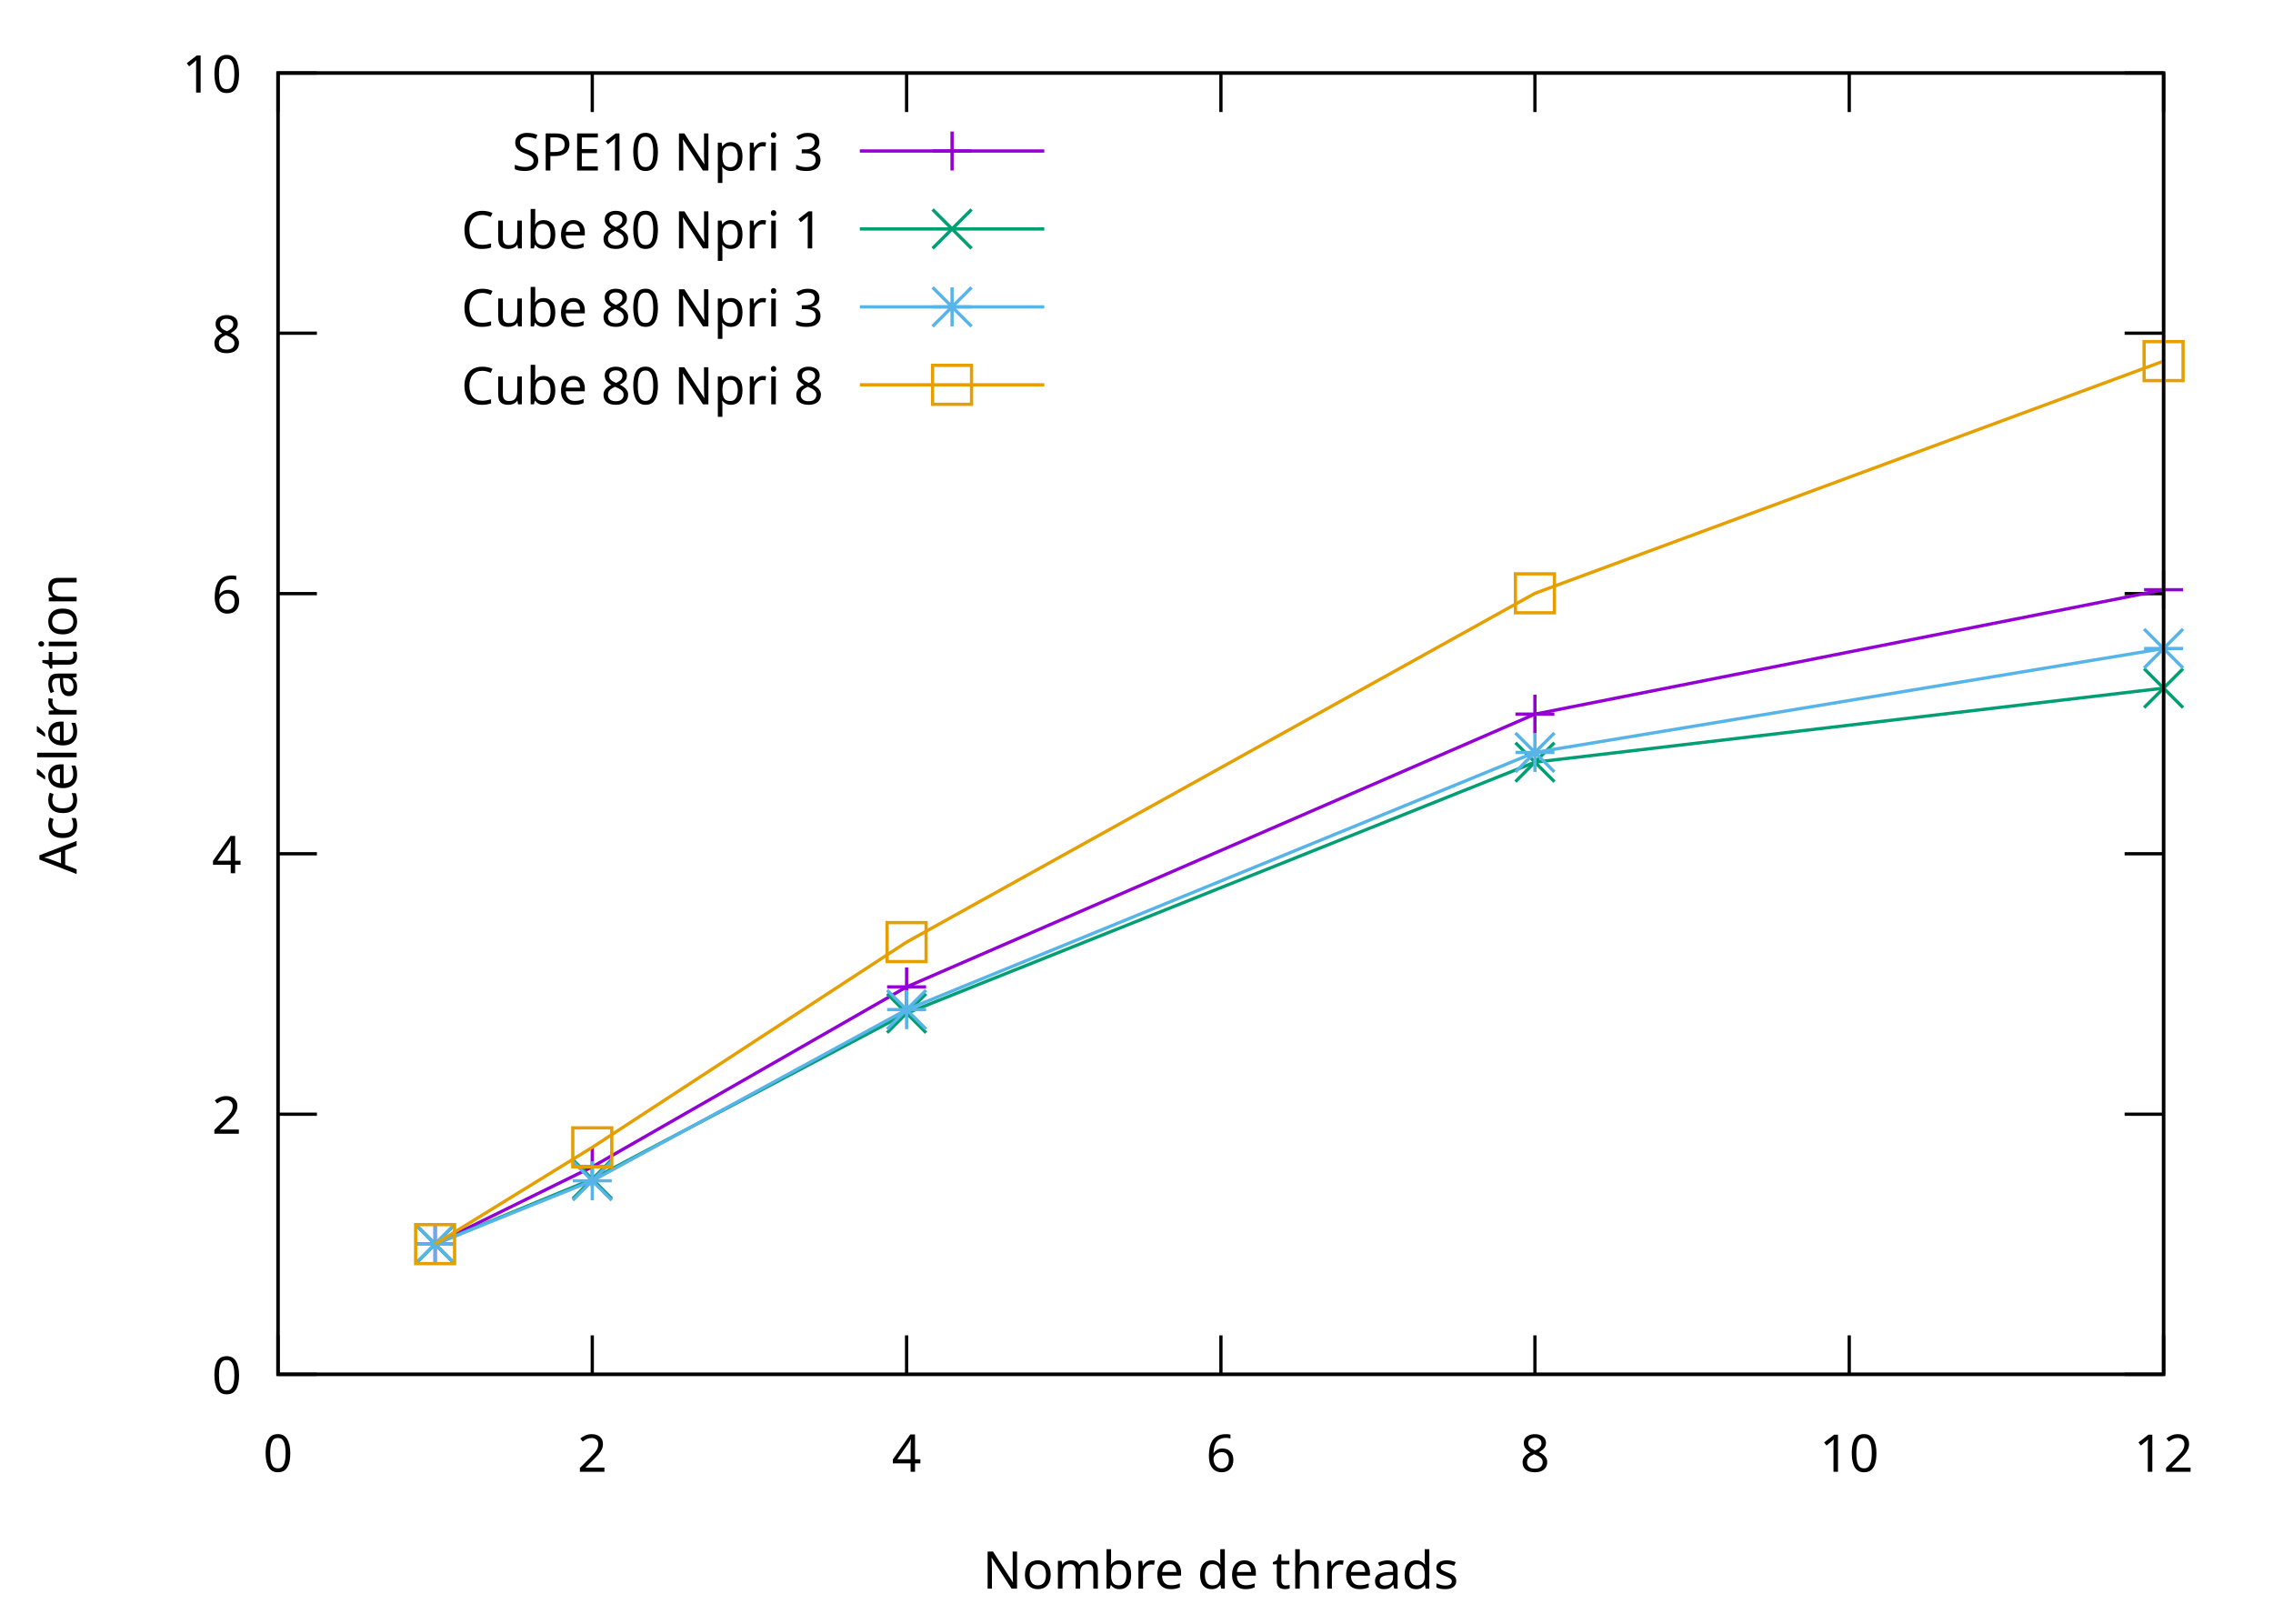
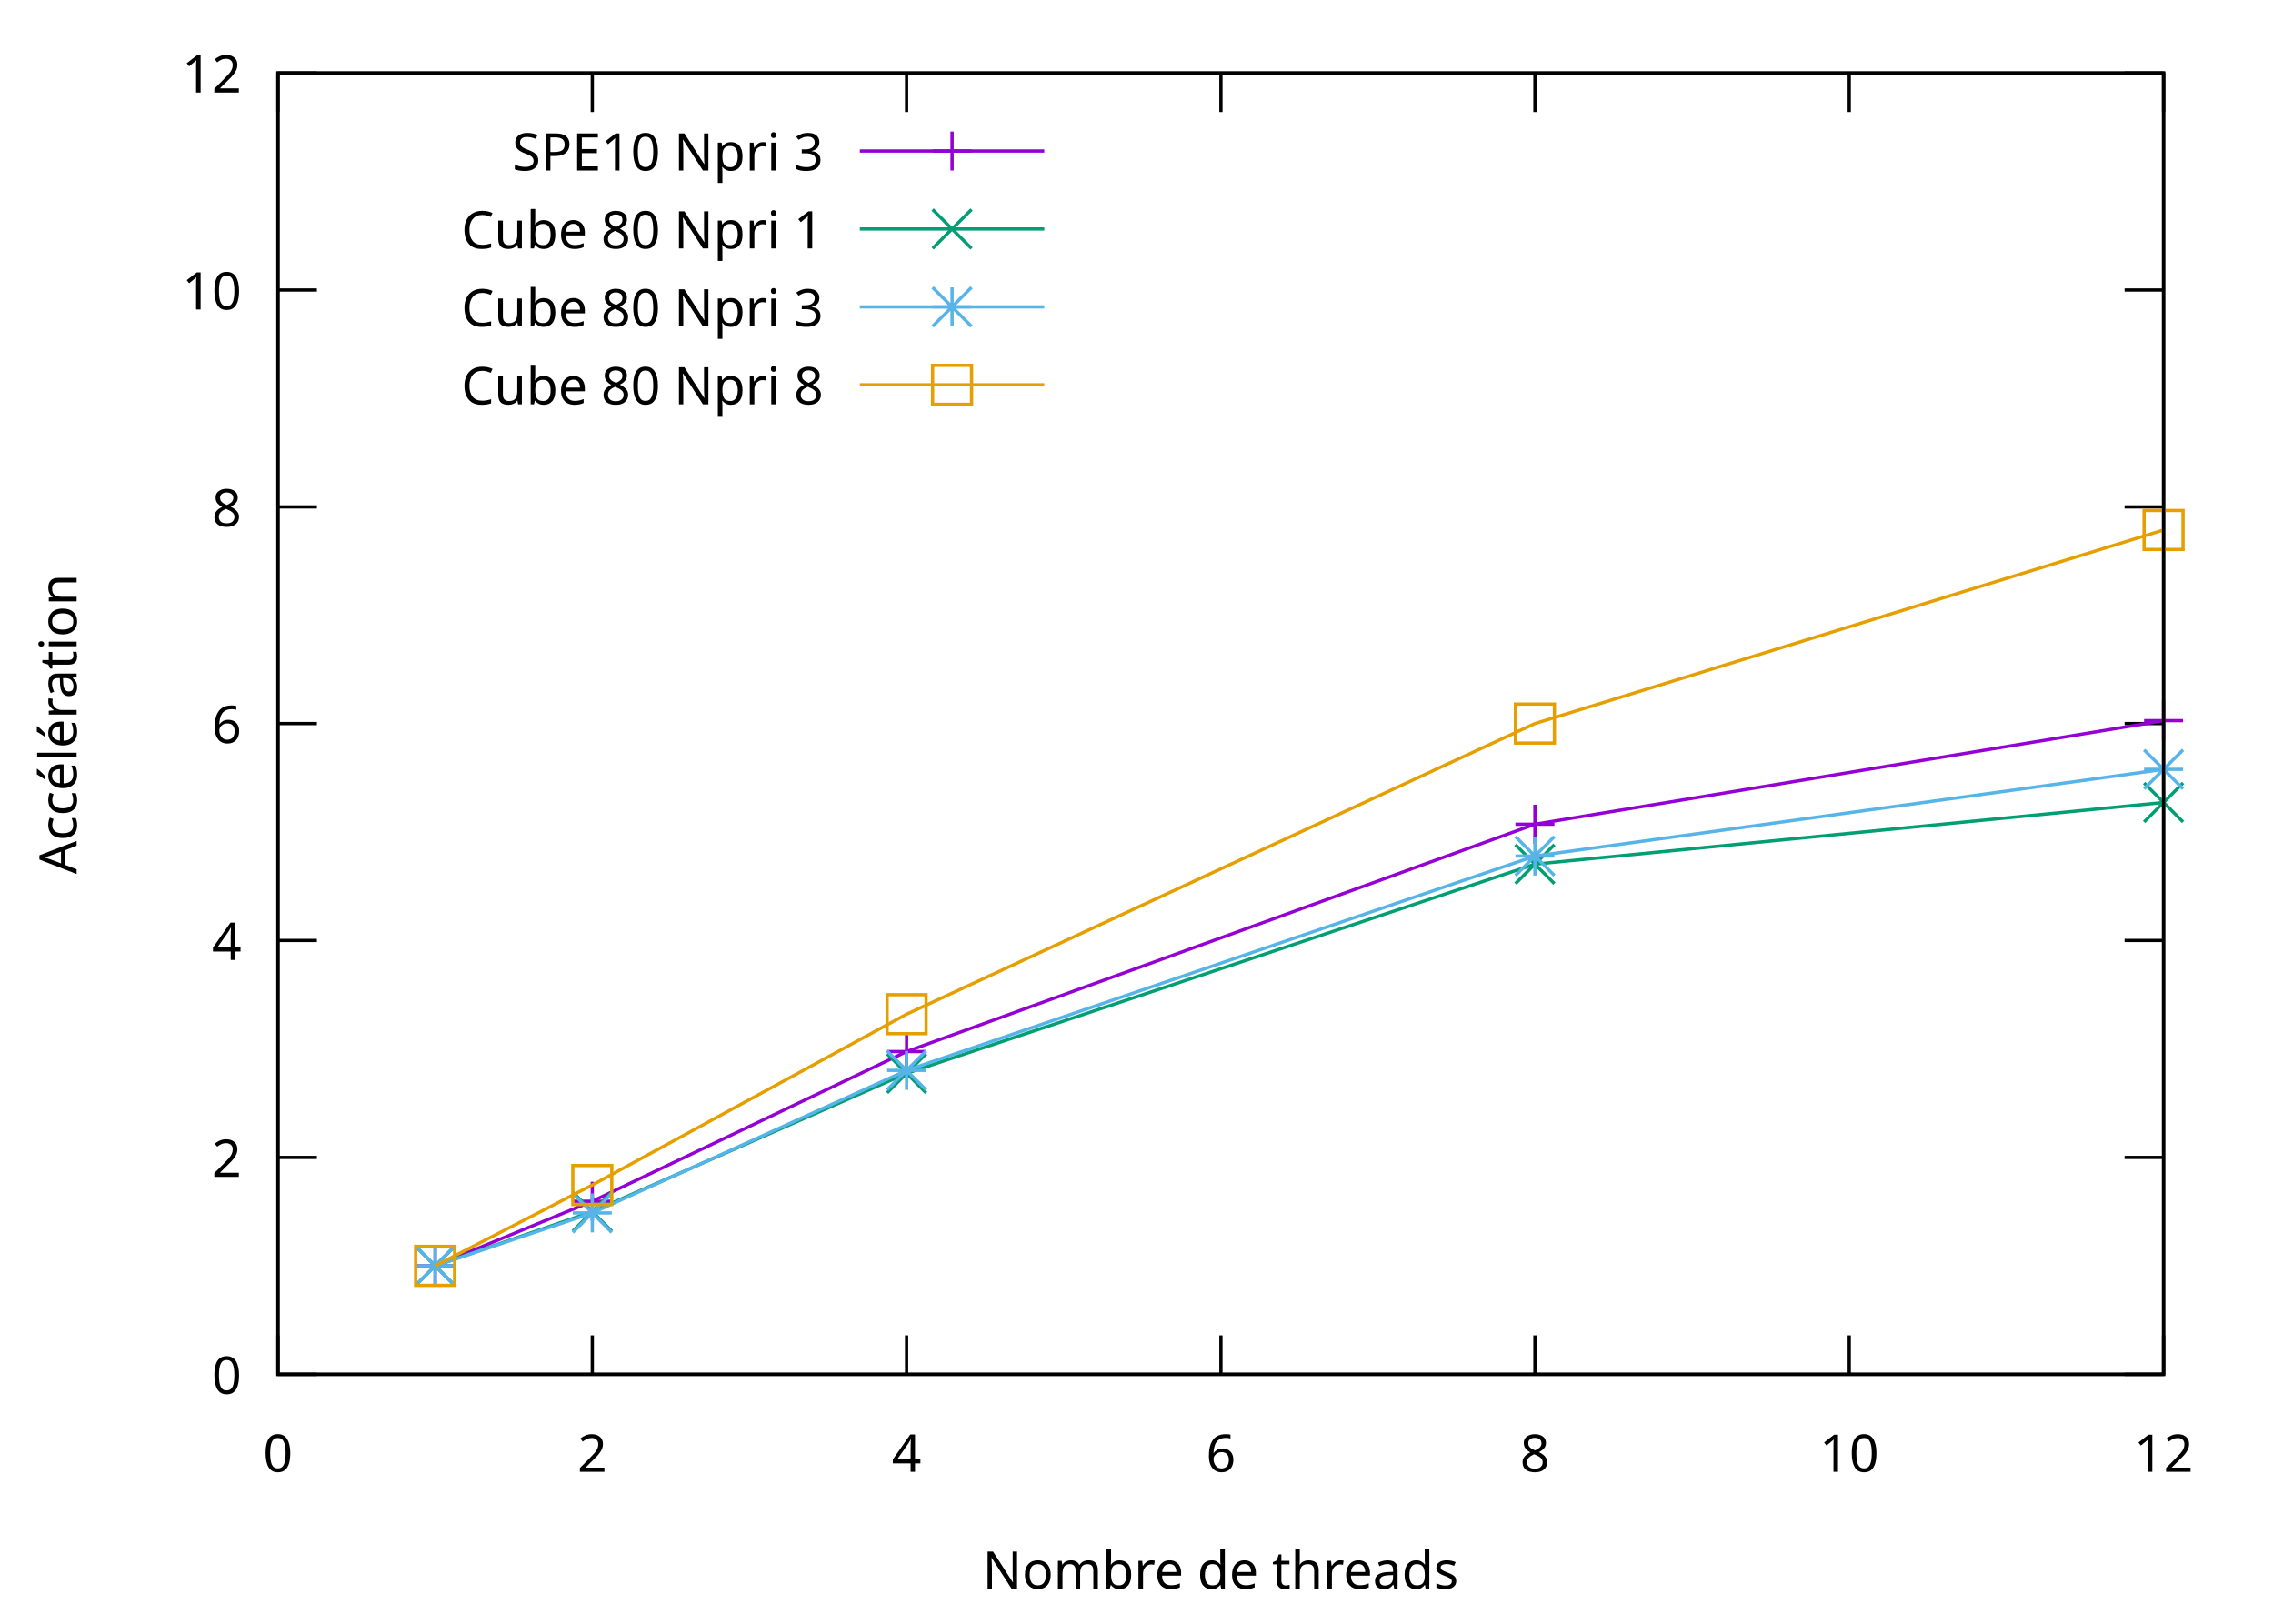
<svg xmlns="http://www.w3.org/2000/svg" xmlns:xlink="http://www.w3.org/1999/xlink" width="700" height="500" viewBox="0 0 700 500">
  <g id="gnuplot_canvas">
    <rect x="0" y="0" width="700" height="500" fill="none" />
    <defs>
      <circle id="gpDot" r="0.5" stroke-width="0.5" />
      <path id="gpPt0" stroke-width="0.167" stroke="currentColor" d="M-1,0 h2 M0,-1 v2" />
      <path id="gpPt1" stroke-width="0.167" stroke="currentColor" d="M-1,-1 L1,1 M1,-1 L-1,1" />
      <path id="gpPt2" stroke-width="0.167" stroke="currentColor" d="M-1,0 L1,0 M0,-1 L0,1 M-1,-1 L1,1 M-1,1 L1,-1" />
      <rect id="gpPt3" stroke-width="0.167" stroke="currentColor" x="-1" y="-1" width="2" height="2" />
      <rect id="gpPt4" stroke-width="0.167" stroke="currentColor" fill="currentColor" x="-1" y="-1" width="2" height="2" />
      <circle id="gpPt5" stroke-width="0.167" stroke="currentColor" cx="0" cy="0" r="1" />
      <use xlink:href="#gpPt5" id="gpPt6" fill="currentColor" stroke="none" />
      <path id="gpPt7" stroke-width="0.167" stroke="currentColor" d="M0,-1.33 L-1.33,0.67 L1.33,0.67 z" />
      <use xlink:href="#gpPt7" id="gpPt8" fill="currentColor" stroke="none" />
      <use xlink:href="#gpPt7" id="gpPt9" stroke="currentColor" transform="rotate(180)" />
      <use xlink:href="#gpPt9" id="gpPt10" fill="currentColor" stroke="none" />
      <use xlink:href="#gpPt3" id="gpPt11" stroke="currentColor" transform="rotate(45)" />
      <use xlink:href="#gpPt11" id="gpPt12" fill="currentColor" stroke="none" />
      <path id="gpPt13" stroke-width="0.167" stroke="currentColor" d="M0,1.330 L1.265,0.411 L0.782,-1.067 L-0.782,-1.076 L-1.265,0.411 z" />
      <use xlink:href="#gpPt13" id="gpPt14" fill="currentColor" stroke="none" />
      <filter id="textbox" filterUnits="objectBoundingBox" x="0" y="0" height="1" width="1">
        <feFlood flood-color="white" flood-opacity="1" result="bgnd" />
        <feComposite in="SourceGraphic" in2="bgnd" operator="atop" />
      </filter>
      <filter id="greybox" filterUnits="objectBoundingBox" x="0" y="0" height="1" width="1">
        <feFlood flood-color="lightgrey" flood-opacity="1" result="grey" />
        <feComposite in="SourceGraphic" in2="grey" operator="atop" />
      </filter>
    </defs>
    <g fill="none" color="white" stroke="currentColor" stroke-width="1.00" stroke-linecap="butt" stroke-linejoin="miter">
</g>
    <g fill="none" color="black" stroke="currentColor" stroke-width="1.00" stroke-linecap="butt" stroke-linejoin="miter">
      <path stroke="black" d="M85.6,423.2 L97.6,423.2 M666.3,423.2 L654.3,423.2  " />
      <g transform="translate(74.4,429.2)" stroke="none" fill="black" font-family="Verdana" font-size="16.00" text-anchor="end">
        <text>
          <tspan font-family="Verdana"> 0</tspan>
        </text>
      </g>
    </g>
    <g fill="none" color="black" stroke="currentColor" stroke-width="1.00" stroke-linecap="butt" stroke-linejoin="miter">
-       <path stroke="black" d="M85.6,343.1 L97.6,343.1 M666.3,343.1 L654.3,343.1  " />
-       <g transform="translate(74.4,349.1)" stroke="none" fill="black" font-family="Verdana" font-size="16.00" text-anchor="end">
+       <path stroke="black" d="M85.6,356.4 L97.6,356.4 M666.3,356.4 L654.3,356.4  " />
+       <g transform="translate(74.4,362.4)" stroke="none" fill="black" font-family="Verdana" font-size="16.00" text-anchor="end">
        <text>
          <tspan font-family="Verdana"> 2</tspan>
        </text>
      </g>
    </g>
    <g fill="none" color="black" stroke="currentColor" stroke-width="1.00" stroke-linecap="butt" stroke-linejoin="miter">
-       <path stroke="black" d="M85.6,262.9 L97.6,262.9 M666.3,262.9 L654.3,262.9  " />
-       <g transform="translate(74.4,268.9)" stroke="none" fill="black" font-family="Verdana" font-size="16.00" text-anchor="end">
+       <path stroke="black" d="M85.6,289.6 L97.6,289.6 M666.3,289.6 L654.3,289.6  " />
+       <g transform="translate(74.4,295.6)" stroke="none" fill="black" font-family="Verdana" font-size="16.00" text-anchor="end">
        <text>
          <tspan font-family="Verdana"> 4</tspan>
        </text>
      </g>
    </g>
    <g fill="none" color="black" stroke="currentColor" stroke-width="1.00" stroke-linecap="butt" stroke-linejoin="miter">
-       <path stroke="black" d="M85.6,182.8 L97.6,182.8 M666.3,182.8 L654.3,182.8  " />
-       <g transform="translate(74.4,188.8)" stroke="none" fill="black" font-family="Verdana" font-size="16.00" text-anchor="end">
+       <path stroke="black" d="M85.6,222.8 L97.6,222.8 M666.3,222.8 L654.3,222.8  " />
+       <g transform="translate(74.4,228.8)" stroke="none" fill="black" font-family="Verdana" font-size="16.00" text-anchor="end">
        <text>
          <tspan font-family="Verdana"> 6</tspan>
        </text>
      </g>
    </g>
    <g fill="none" color="black" stroke="currentColor" stroke-width="1.00" stroke-linecap="butt" stroke-linejoin="miter">
-       <path stroke="black" d="M85.6,102.6 L97.6,102.6 M666.3,102.6 L654.3,102.6  " />
-       <g transform="translate(74.4,108.6)" stroke="none" fill="black" font-family="Verdana" font-size="16.00" text-anchor="end">
+       <path stroke="black" d="M85.6,156.1 L97.6,156.1 M666.3,156.1 L654.3,156.1  " />
+       <g transform="translate(74.4,162.1)" stroke="none" fill="black" font-family="Verdana" font-size="16.00" text-anchor="end">
        <text>
          <tspan font-family="Verdana"> 8</tspan>
+         </text>
+       </g>
+     </g>
+     <g fill="none" color="black" stroke="currentColor" stroke-width="1.00" stroke-linecap="butt" stroke-linejoin="miter">
+       <path stroke="black" d="M85.6,89.3 L97.6,89.3 M666.3,89.3 L654.3,89.3  " />
+       <g transform="translate(74.4,95.3)" stroke="none" fill="black" font-family="Verdana" font-size="16.00" text-anchor="end">
+         <text>
+           <tspan font-family="Verdana"> 10</tspan>
        </text>
      </g>
    </g>
    <g fill="none" color="black" stroke="currentColor" stroke-width="1.00" stroke-linecap="butt" stroke-linejoin="miter">
      <path stroke="black" d="M85.6,22.5 L97.6,22.5 M666.3,22.5 L654.3,22.5  " />
      <g transform="translate(74.4,28.5)" stroke="none" fill="black" font-family="Verdana" font-size="16.00" text-anchor="end">
        <text>
-           <tspan font-family="Verdana"> 10</tspan>
+           <tspan font-family="Verdana"> 12</tspan>
        </text>
      </g>
    </g>
    <g fill="none" color="black" stroke="currentColor" stroke-width="1.00" stroke-linecap="butt" stroke-linejoin="miter">
      <path stroke="black" d="M85.6,423.2 L85.6,411.2 M85.6,22.5 L85.6,34.5  " />
      <g transform="translate(85.6,453.2)" stroke="none" fill="black" font-family="Verdana" font-size="16.00" text-anchor="middle">
        <text>
          <tspan font-family="Verdana"> 0</tspan>
        </text>
      </g>
    </g>
    <g fill="none" color="black" stroke="currentColor" stroke-width="1.00" stroke-linecap="butt" stroke-linejoin="miter">
      <path stroke="black" d="M182.4,423.2 L182.4,411.2 M182.4,22.5 L182.4,34.5  " />
      <g transform="translate(182.4,453.2)" stroke="none" fill="black" font-family="Verdana" font-size="16.00" text-anchor="middle">
        <text>
          <tspan font-family="Verdana"> 2</tspan>
        </text>
      </g>
    </g>
    <g fill="none" color="black" stroke="currentColor" stroke-width="1.00" stroke-linecap="butt" stroke-linejoin="miter">
      <path stroke="black" d="M279.2,423.2 L279.2,411.2 M279.2,22.5 L279.2,34.5  " />
      <g transform="translate(279.2,453.2)" stroke="none" fill="black" font-family="Verdana" font-size="16.00" text-anchor="middle">
        <text>
          <tspan font-family="Verdana"> 4</tspan>
        </text>
      </g>
    </g>
    <g fill="none" color="black" stroke="currentColor" stroke-width="1.00" stroke-linecap="butt" stroke-linejoin="miter">
      <path stroke="black" d="M376.0,423.2 L376.0,411.2 M376.0,22.5 L376.0,34.5  " />
      <g transform="translate(376.0,453.2)" stroke="none" fill="black" font-family="Verdana" font-size="16.00" text-anchor="middle">
        <text>
          <tspan font-family="Verdana"> 6</tspan>
        </text>
      </g>
    </g>
    <g fill="none" color="black" stroke="currentColor" stroke-width="1.00" stroke-linecap="butt" stroke-linejoin="miter">
      <path stroke="black" d="M472.7,423.2 L472.7,411.2 M472.7,22.5 L472.7,34.5  " />
      <g transform="translate(472.7,453.2)" stroke="none" fill="black" font-family="Verdana" font-size="16.00" text-anchor="middle">
        <text>
          <tspan font-family="Verdana"> 8</tspan>
        </text>
      </g>
    </g>
    <g fill="none" color="black" stroke="currentColor" stroke-width="1.00" stroke-linecap="butt" stroke-linejoin="miter">
      <path stroke="black" d="M569.5,423.2 L569.5,411.2 M569.5,22.5 L569.5,34.5  " />
      <g transform="translate(569.5,453.2)" stroke="none" fill="black" font-family="Verdana" font-size="16.00" text-anchor="middle">
        <text>
          <tspan font-family="Verdana"> 10</tspan>
        </text>
      </g>
    </g>
    <g fill="none" color="black" stroke="currentColor" stroke-width="1.00" stroke-linecap="butt" stroke-linejoin="miter">
      <path stroke="black" d="M666.3,423.2 L666.3,411.2 M666.3,22.5 L666.3,34.5  " />
      <g transform="translate(666.3,453.2)" stroke="none" fill="black" font-family="Verdana" font-size="16.00" text-anchor="middle">
        <text>
          <tspan font-family="Verdana"> 12</tspan>
        </text>
      </g>
    </g>
    <g fill="none" color="black" stroke="currentColor" stroke-width="1.00" stroke-linecap="butt" stroke-linejoin="miter">
</g>
    <g fill="none" color="black" stroke="currentColor" stroke-width="1.00" stroke-linecap="butt" stroke-linejoin="miter">
      <path stroke="black" d="M85.6,22.5 L85.6,423.2 L666.3,423.2 L666.3,22.5 L85.6,22.5 Z  " />
    </g>
    <g fill="none" color="black" stroke="currentColor" stroke-width="1.00" stroke-linecap="butt" stroke-linejoin="miter">
      <g transform="translate(23.6,222.9) rotate(270)" stroke="none" fill="black" font-family="Verdana" font-size="16.00" text-anchor="middle">
        <text>
          <tspan font-family="Verdana">Accélération</tspan>
        </text>
      </g>
    </g>
    <g fill="none" color="black" stroke="currentColor" stroke-width="1.00" stroke-linecap="butt" stroke-linejoin="miter">
      <g transform="translate(375.9,489.2)" stroke="none" fill="black" font-family="Verdana" font-size="16.00" text-anchor="middle">
        <text>
          <tspan font-family="Verdana">Nombre de threads</tspan>
        </text>
      </g>
    </g>
    <g fill="none" color="black" stroke="currentColor" stroke-width="1.00" stroke-linecap="butt" stroke-linejoin="miter">
</g>
    <g id="gnuplot_plot_1">
      <g fill="none" color="black" stroke="currentColor" stroke-width="1.00" stroke-linecap="butt" stroke-linejoin="miter">
        <g transform="translate(253.6,52.5)" stroke="none" fill="black" font-family="Verdana" font-size="16.00" text-anchor="end">
          <text>
            <tspan font-family="Verdana">SPE10 Npri 3</tspan>
          </text>
        </g>
      </g>
      <g fill="none" color="black" stroke="currentColor" stroke-width="1.00" stroke-linecap="butt" stroke-linejoin="miter">
-         <path stroke="rgb(148,   0, 211)" d="M264.8,46.5 L321.6,46.5 M134.0,383.1 L182.4,359.3 L279.2,303.9 L472.7,219.9 L666.3,181.6  " />
-         <use xlink:href="#gpPt0" transform="translate(134.0,383.1) scale(6.00)" color="rgb(148,   0, 211)" />
-         <use xlink:href="#gpPt0" transform="translate(182.4,359.3) scale(6.00)" color="rgb(148,   0, 211)" />
-         <use xlink:href="#gpPt0" transform="translate(279.2,303.9) scale(6.00)" color="rgb(148,   0, 211)" />
-         <use xlink:href="#gpPt0" transform="translate(472.7,219.9) scale(6.00)" color="rgb(148,   0, 211)" />
-         <use xlink:href="#gpPt0" transform="translate(666.3,181.6) scale(6.00)" color="rgb(148,   0, 211)" />
+         <path stroke="rgb(148,   0, 211)" d="M264.8,46.5 L321.6,46.5 M134.0,389.8 L182.4,369.9 L279.2,323.8 L472.7,253.8 L666.3,221.9  " />
+         <use xlink:href="#gpPt0" transform="translate(134.0,389.8) scale(6.00)" color="rgb(148,   0, 211)" />
+         <use xlink:href="#gpPt0" transform="translate(182.4,369.9) scale(6.00)" color="rgb(148,   0, 211)" />
+         <use xlink:href="#gpPt0" transform="translate(279.2,323.8) scale(6.00)" color="rgb(148,   0, 211)" />
+         <use xlink:href="#gpPt0" transform="translate(472.7,253.8) scale(6.00)" color="rgb(148,   0, 211)" />
+         <use xlink:href="#gpPt0" transform="translate(666.3,221.9) scale(6.00)" color="rgb(148,   0, 211)" />
        <use xlink:href="#gpPt0" transform="translate(293.2,46.5) scale(6.00)" color="rgb(148,   0, 211)" />
      </g>
    </g>
    <g id="gnuplot_plot_2">
      <g fill="none" color="black" stroke="currentColor" stroke-width="1.00" stroke-linecap="butt" stroke-linejoin="miter">
        <g transform="translate(253.6,76.5)" stroke="none" fill="black" font-family="Verdana" font-size="16.00" text-anchor="end">
          <text>
            <tspan font-family="Verdana">Cube 80 Npri 1</tspan>
          </text>
        </g>
      </g>
      <g fill="none" color="black" stroke="currentColor" stroke-width="1.00" stroke-linecap="butt" stroke-linejoin="miter">
-         <path stroke="rgb(  0, 158, 115)" d="M264.8,70.5 L321.6,70.5 M134.0,383.1 L182.4,363.1 L279.2,312.0 L472.7,234.7 L666.3,211.9  " />
-         <use xlink:href="#gpPt1" transform="translate(134.0,383.1) scale(6.00)" color="rgb(  0, 158, 115)" />
-         <use xlink:href="#gpPt1" transform="translate(182.4,363.1) scale(6.00)" color="rgb(  0, 158, 115)" />
-         <use xlink:href="#gpPt1" transform="translate(279.2,312.0) scale(6.00)" color="rgb(  0, 158, 115)" />
-         <use xlink:href="#gpPt1" transform="translate(472.7,234.7) scale(6.00)" color="rgb(  0, 158, 115)" />
-         <use xlink:href="#gpPt1" transform="translate(666.3,211.9) scale(6.00)" color="rgb(  0, 158, 115)" />
+         <path stroke="rgb(  0, 158, 115)" d="M264.8,70.5 L321.6,70.5 M134.0,389.8 L182.4,373.1 L279.2,330.5 L472.7,266.1 L666.3,247.1  " />
+         <use xlink:href="#gpPt1" transform="translate(134.0,389.8) scale(6.00)" color="rgb(  0, 158, 115)" />
+         <use xlink:href="#gpPt1" transform="translate(182.4,373.1) scale(6.00)" color="rgb(  0, 158, 115)" />
+         <use xlink:href="#gpPt1" transform="translate(279.2,330.5) scale(6.00)" color="rgb(  0, 158, 115)" />
+         <use xlink:href="#gpPt1" transform="translate(472.7,266.1) scale(6.00)" color="rgb(  0, 158, 115)" />
+         <use xlink:href="#gpPt1" transform="translate(666.3,247.1) scale(6.00)" color="rgb(  0, 158, 115)" />
        <use xlink:href="#gpPt1" transform="translate(293.2,70.5) scale(6.00)" color="rgb(  0, 158, 115)" />
      </g>
    </g>
    <g id="gnuplot_plot_3">
      <g fill="none" color="black" stroke="currentColor" stroke-width="1.00" stroke-linecap="butt" stroke-linejoin="miter">
        <g transform="translate(253.6,100.5)" stroke="none" fill="black" font-family="Verdana" font-size="16.00" text-anchor="end">
          <text>
            <tspan font-family="Verdana">Cube 80 Npri 3</tspan>
          </text>
        </g>
      </g>
      <g fill="none" color="black" stroke="currentColor" stroke-width="1.00" stroke-linecap="butt" stroke-linejoin="miter">
-         <path stroke="rgb( 86, 180, 233)" d="M264.8,94.5 L321.6,94.5 M134.0,383.1 L182.4,363.6 L279.2,310.9 L472.7,231.7 L666.3,199.7  " />
-         <use xlink:href="#gpPt2" transform="translate(134.0,383.1) scale(6.00)" color="rgb( 86, 180, 233)" />
-         <use xlink:href="#gpPt2" transform="translate(182.4,363.6) scale(6.00)" color="rgb( 86, 180, 233)" />
-         <use xlink:href="#gpPt2" transform="translate(279.2,310.9) scale(6.00)" color="rgb( 86, 180, 233)" />
-         <use xlink:href="#gpPt2" transform="translate(472.7,231.7) scale(6.00)" color="rgb( 86, 180, 233)" />
-         <use xlink:href="#gpPt2" transform="translate(666.3,199.7) scale(6.00)" color="rgb( 86, 180, 233)" />
+         <path stroke="rgb( 86, 180, 233)" d="M264.8,94.5 L321.6,94.5 M134.0,389.8 L182.4,373.5 L279.2,329.6 L472.7,263.6 L666.3,236.9  " />
+         <use xlink:href="#gpPt2" transform="translate(134.0,389.8) scale(6.00)" color="rgb( 86, 180, 233)" />
+         <use xlink:href="#gpPt2" transform="translate(182.4,373.5) scale(6.00)" color="rgb( 86, 180, 233)" />
+         <use xlink:href="#gpPt2" transform="translate(279.2,329.6) scale(6.00)" color="rgb( 86, 180, 233)" />
+         <use xlink:href="#gpPt2" transform="translate(472.7,263.6) scale(6.00)" color="rgb( 86, 180, 233)" />
+         <use xlink:href="#gpPt2" transform="translate(666.3,236.9) scale(6.00)" color="rgb( 86, 180, 233)" />
        <use xlink:href="#gpPt2" transform="translate(293.2,94.5) scale(6.00)" color="rgb( 86, 180, 233)" />
      </g>
    </g>
    <g id="gnuplot_plot_4">
      <g fill="none" color="black" stroke="currentColor" stroke-width="1.00" stroke-linecap="butt" stroke-linejoin="miter">
        <g transform="translate(253.6,124.5)" stroke="none" fill="black" font-family="Verdana" font-size="16.00" text-anchor="end">
          <text>
            <tspan font-family="Verdana">Cube 80 Npri 8</tspan>
          </text>
        </g>
      </g>
      <g fill="none" color="black" stroke="currentColor" stroke-width="1.00" stroke-linecap="butt" stroke-linejoin="miter">
-         <path stroke="rgb(230, 159,   0)" d="M264.8,118.5 L321.6,118.5 M134.0,383.1 L182.4,353.3 L279.2,290.1 L472.7,182.7 L666.3,111.2  " />
-         <use xlink:href="#gpPt3" transform="translate(134.0,383.1) scale(6.00)" color="rgb(230, 159,   0)" />
-         <use xlink:href="#gpPt3" transform="translate(182.4,353.3) scale(6.00)" color="rgb(230, 159,   0)" />
-         <use xlink:href="#gpPt3" transform="translate(279.2,290.1) scale(6.00)" color="rgb(230, 159,   0)" />
-         <use xlink:href="#gpPt3" transform="translate(472.7,182.7) scale(6.00)" color="rgb(230, 159,   0)" />
-         <use xlink:href="#gpPt3" transform="translate(666.3,111.2) scale(6.00)" color="rgb(230, 159,   0)" />
+         <path stroke="rgb(230, 159,   0)" d="M264.8,118.5 L321.6,118.5 M134.0,389.8 L182.4,364.9 L279.2,312.3 L472.7,222.8 L666.3,163.2  " />
+         <use xlink:href="#gpPt3" transform="translate(134.0,389.8) scale(6.00)" color="rgb(230, 159,   0)" />
+         <use xlink:href="#gpPt3" transform="translate(182.4,364.9) scale(6.00)" color="rgb(230, 159,   0)" />
+         <use xlink:href="#gpPt3" transform="translate(279.2,312.3) scale(6.00)" color="rgb(230, 159,   0)" />
+         <use xlink:href="#gpPt3" transform="translate(472.7,222.8) scale(6.00)" color="rgb(230, 159,   0)" />
+         <use xlink:href="#gpPt3" transform="translate(666.3,163.2) scale(6.00)" color="rgb(230, 159,   0)" />
        <use xlink:href="#gpPt3" transform="translate(293.2,118.5) scale(6.00)" color="rgb(230, 159,   0)" />
      </g>
    </g>
    <g fill="none" color="white" stroke="rgb(230, 159,   0)" stroke-width="2.00" stroke-linecap="butt" stroke-linejoin="miter">
</g>
    <g fill="none" color="black" stroke="currentColor" stroke-width="2.00" stroke-linecap="butt" stroke-linejoin="miter">
</g>
    <g fill="none" color="black" stroke="black" stroke-width="1.00" stroke-linecap="butt" stroke-linejoin="miter">
</g>
    <g fill="none" color="black" stroke="currentColor" stroke-width="1.00" stroke-linecap="butt" stroke-linejoin="miter">
      <path stroke="black" d="M85.6,22.5 L85.6,423.2 L666.3,423.2 L666.3,22.5 L85.6,22.5 Z  " />
    </g>
    <g fill="none" color="black" stroke="currentColor" stroke-width="1.00" stroke-linecap="butt" stroke-linejoin="miter">
</g>
  </g>
</svg>
